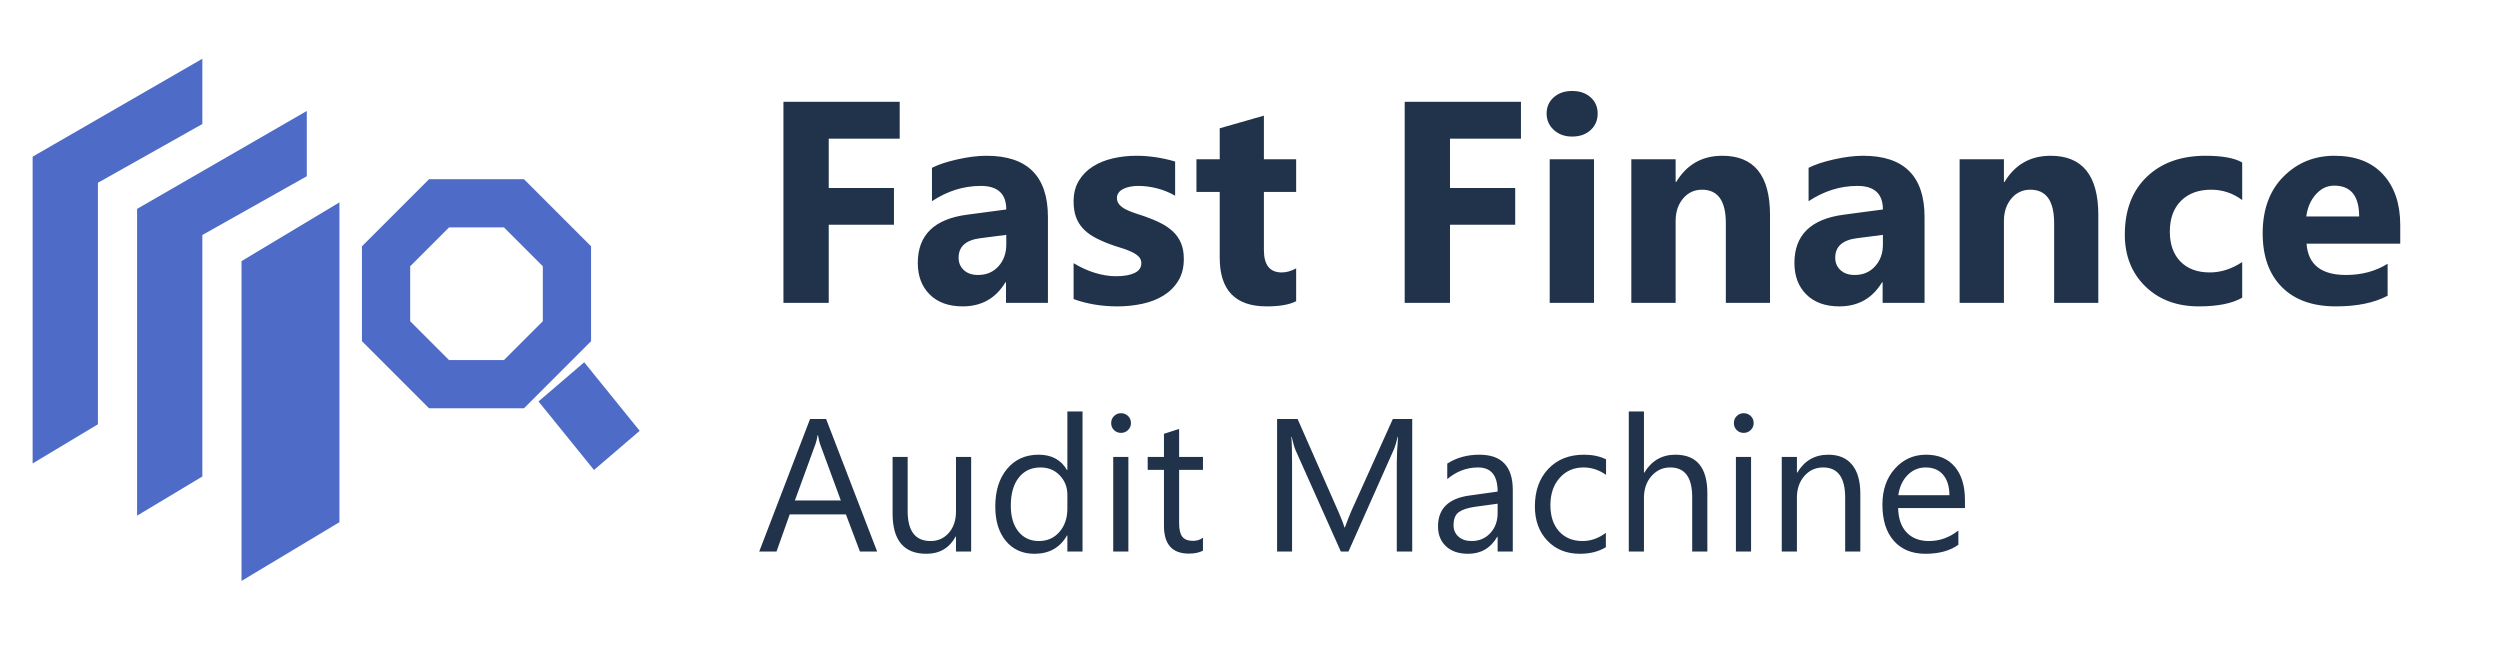
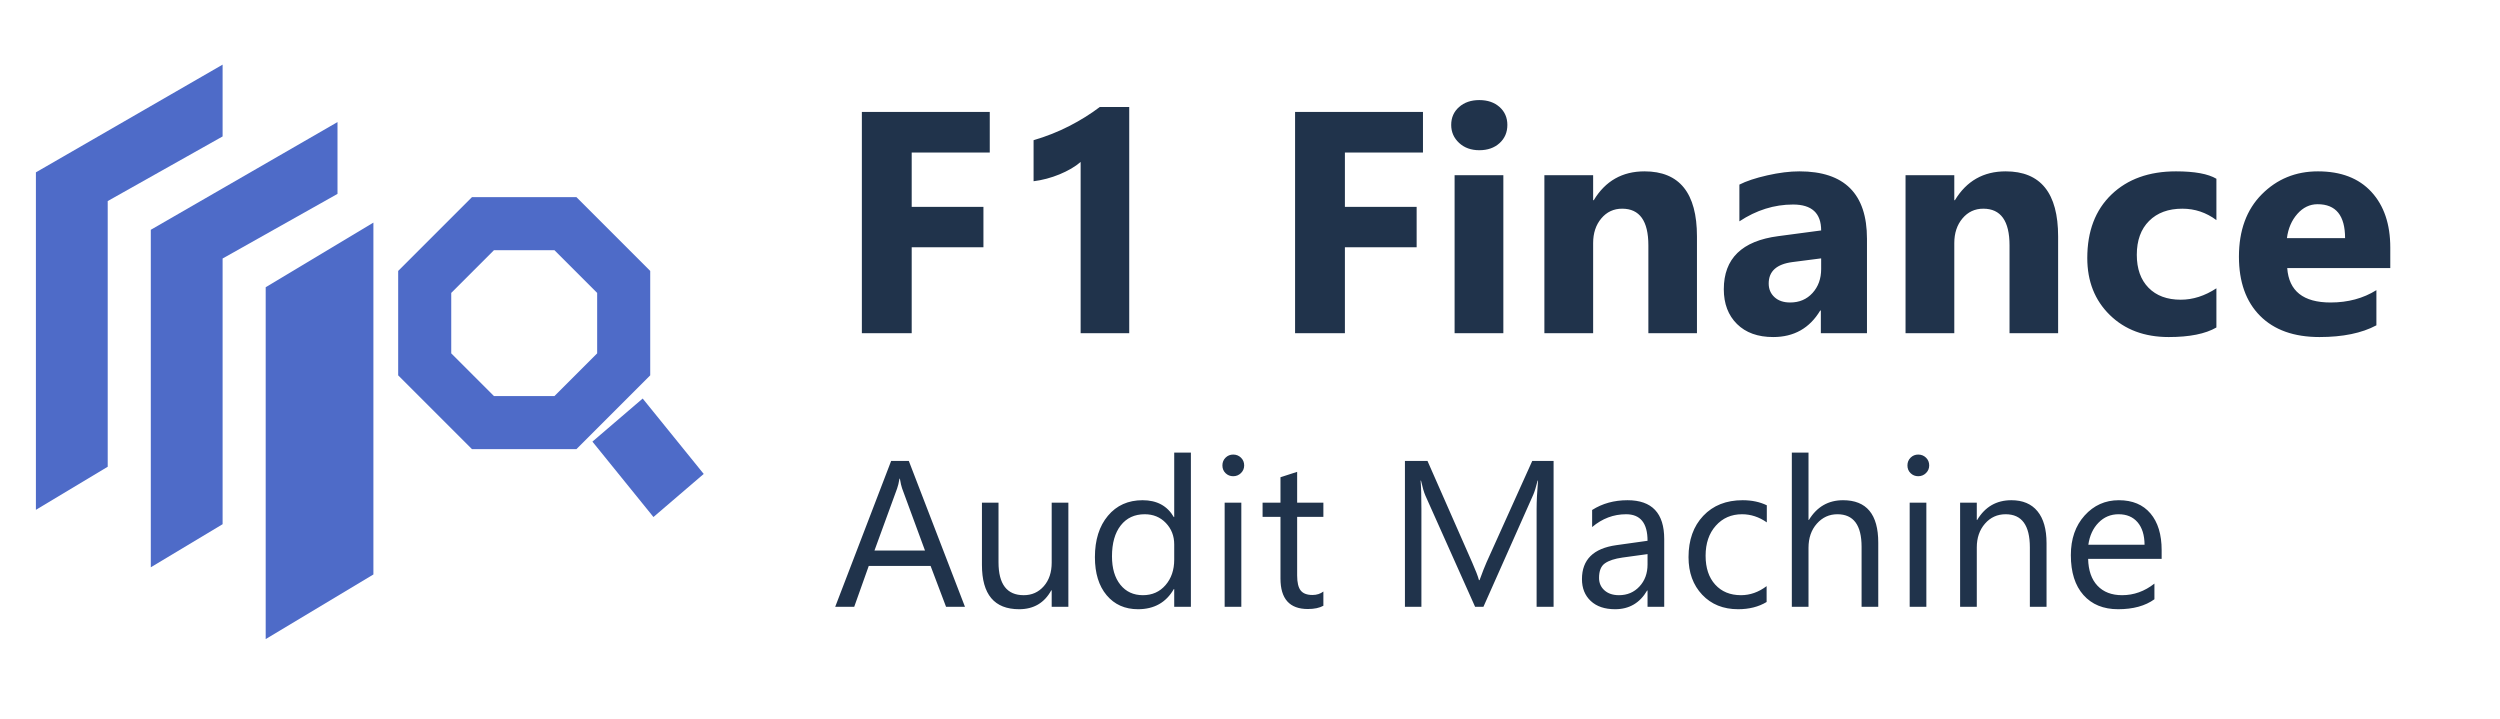
- <svg xmlns="http://www.w3.org/2000/svg" viewBox="0 0 383 100" role="img" aria-label="Fast Finance Audit Machine">
+ <svg xmlns="http://www.w3.org/2000/svg" viewBox="0 0 348.15 100" role="img" aria-label="F1 Finance Audit Machine">
  <path fill="#4E6BC8" d="M 5.00 24.00 L 31.00 9.00 L 31.00 19.00 L 15.00 28.00 L 15.00 65.00 L 5.00 71.00 Z" />
  <path fill="#4E6BC8" d="M 21.00 32.00 L 47.00 17.00 L 47.00 27.00 L 31.00 36.00 L 31.00 73.00 L 21.00 79.00 Z" />
  <path fill="#4E6BC8" d="M 37.00 40.00 L 52.00 31.00 L 52.00 80.00 L 37.00 89.00 Z" />
  <path fill="#4E6BC8" fill-rule="evenodd" d="M 90.55 52.27 L 80.27 62.55 L 65.73 62.55 L 55.45 52.27 L 55.45 37.73 L 65.73 27.45 L 80.27 27.45 L 90.55 37.73 Z M 83.16 49.21 L 77.21 55.16 L 68.79 55.16 L 62.84 49.21 L 62.84 40.79 L 68.79 34.84 L 77.21 34.84 L 83.16 40.79 Z" />
  <path fill="#4E6BC8" d="M 82.50 61.50 L 89.50 55.50 L 98.00 66.00 L 91.00 72.00 Z" />
-   <path fill="#20334B" d="M 137.834 21.242 L 126.963 21.242 L 126.963 28.804 L 136.953 28.804 L 136.953 34.433 L 126.963 34.433 L 126.963 46.4 L 120.023 46.4 L 120.023 15.591 L 137.834 15.591 L 137.834 21.242 Z M 160.543 46.4 L 154.119 46.4 L 154.119 43.242 L 154.033 43.242 C 152.558 45.705 150.374 46.937 147.48 46.937 C 145.346 46.937 143.667 46.332 142.442 45.122 C 141.218 43.911 140.605 42.296 140.605 40.277 C 140.605 36.009 143.133 33.545 148.189 32.886 L 154.162 32.091 C 154.162 29.685 152.859 28.482 150.252 28.482 C 147.631 28.482 145.139 29.263 142.775 30.824 L 142.775 25.711 C 143.721 25.224 145.013 24.794 146.653 24.421 C 148.293 24.049 149.786 23.863 151.133 23.863 C 157.406 23.863 160.543 26.992 160.543 33.252 L 160.543 46.4 Z M 154.162 37.462 L 154.162 35.98 L 150.166 36.496 C 147.96 36.782 146.857 37.778 146.857 39.482 C 146.857 40.255 147.126 40.889 147.663 41.383 C 148.2 41.878 148.927 42.125 149.844 42.125 C 151.118 42.125 152.157 41.684 152.959 40.803 C 153.761 39.922 154.162 38.809 154.162 37.462 Z M 164.475 45.82 L 164.475 40.32 C 165.592 40.993 166.705 41.494 167.815 41.824 C 168.925 42.153 169.975 42.318 170.963 42.318 C 172.166 42.318 173.115 42.153 173.81 41.824 C 174.504 41.494 174.852 40.993 174.852 40.32 C 174.852 39.89 174.694 39.532 174.379 39.246 C 174.064 38.959 173.659 38.709 173.165 38.494 C 172.671 38.279 172.13 38.086 171.543 37.914 C 170.956 37.742 170.39 37.548 169.846 37.334 C 168.972 37.004 168.202 36.65 167.536 36.27 C 166.87 35.891 166.312 35.45 165.86 34.949 C 165.409 34.448 165.065 33.867 164.829 33.209 C 164.593 32.55 164.475 31.769 164.475 30.867 C 164.475 29.635 164.743 28.575 165.28 27.687 C 165.817 26.799 166.534 26.072 167.429 25.506 C 168.324 24.941 169.348 24.525 170.501 24.26 C 171.654 23.995 172.854 23.863 174.1 23.863 C 175.074 23.863 176.062 23.938 177.064 24.088 C 178.067 24.239 179.055 24.457 180.029 24.744 L 180.029 29.986 C 179.17 29.485 178.25 29.109 177.269 28.858 C 176.287 28.607 175.324 28.482 174.379 28.482 C 173.935 28.482 173.516 28.521 173.122 28.6 C 172.728 28.679 172.381 28.794 172.08 28.944 C 171.779 29.094 171.543 29.288 171.371 29.524 C 171.199 29.76 171.113 30.029 171.113 30.33 C 171.113 30.731 171.242 31.074 171.5 31.361 C 171.758 31.647 172.094 31.894 172.51 32.102 C 172.925 32.31 173.387 32.496 173.896 32.661 C 174.404 32.825 174.909 32.994 175.41 33.166 C 176.312 33.481 177.129 33.824 177.859 34.197 C 178.59 34.569 179.216 35.006 179.739 35.507 C 180.262 36.009 180.663 36.596 180.942 37.269 C 181.222 37.942 181.361 38.744 181.361 39.675 C 181.361 40.979 181.078 42.092 180.513 43.016 C 179.947 43.94 179.195 44.692 178.257 45.272 C 177.319 45.852 176.237 46.275 175.013 46.54 C 173.788 46.805 172.517 46.937 171.199 46.937 C 168.779 46.937 166.537 46.565 164.475 45.82 Z M 198.57 46.142 C 197.568 46.672 196.057 46.937 194.037 46.937 C 189.253 46.937 186.861 44.452 186.861 39.482 L 186.861 29.406 L 183.295 29.406 L 183.295 24.4 L 186.861 24.4 L 186.861 19.652 L 193.629 17.718 L 193.629 24.4 L 198.57 24.4 L 198.57 29.406 L 193.629 29.406 L 193.629 38.3 C 193.629 40.592 194.538 41.738 196.357 41.738 C 197.074 41.738 197.811 41.53 198.57 41.115 L 198.57 46.142 Z M 233.01 21.242 L 222.139 21.242 L 222.139 28.804 L 232.129 28.804 L 232.129 34.433 L 222.139 34.433 L 222.139 46.4 L 215.199 46.4 L 215.199 15.591 L 233.01 15.591 L 233.01 21.242 Z M 240.852 20.92 C 239.706 20.92 238.768 20.579 238.037 19.899 C 237.307 19.219 236.941 18.384 236.941 17.396 C 236.941 16.379 237.307 15.548 238.037 14.904 C 238.768 14.259 239.706 13.937 240.852 13.937 C 242.012 13.937 242.953 14.259 243.677 14.904 C 244.4 15.548 244.762 16.379 244.762 17.396 C 244.762 18.427 244.4 19.272 243.677 19.931 C 242.953 20.59 242.012 20.92 240.852 20.92 Z M 244.203 46.4 L 237.414 46.4 L 237.414 24.4 L 244.203 24.4 L 244.203 46.4 Z M 271.166 46.4 L 264.398 46.4 L 264.398 34.175 C 264.398 30.767 263.181 29.062 260.746 29.062 C 259.572 29.062 258.605 29.513 257.846 30.416 C 257.087 31.318 256.707 32.464 256.707 33.853 L 256.707 46.4 L 249.918 46.4 L 249.918 24.4 L 256.707 24.4 L 256.707 27.88 L 256.793 27.88 C 258.411 25.202 260.768 23.863 263.861 23.863 C 268.731 23.863 271.166 26.885 271.166 32.929 L 271.166 46.4 Z M 294.842 46.4 L 288.418 46.4 L 288.418 43.242 L 288.332 43.242 C 286.857 45.705 284.673 46.937 281.779 46.937 C 279.645 46.937 277.966 46.332 276.741 45.122 C 275.517 43.911 274.904 42.296 274.904 40.277 C 274.904 36.009 277.432 33.545 282.488 32.886 L 288.461 32.091 C 288.461 29.685 287.158 28.482 284.551 28.482 C 281.93 28.482 279.438 29.263 277.074 30.824 L 277.074 25.711 C 278.02 25.224 279.312 24.794 280.952 24.421 C 282.592 24.049 284.085 23.863 285.432 23.863 C 291.705 23.863 294.842 26.992 294.842 33.252 L 294.842 46.4 Z M 288.461 37.462 L 288.461 35.98 L 284.465 36.496 C 282.259 36.782 281.156 37.778 281.156 39.482 C 281.156 40.255 281.425 40.889 281.962 41.383 C 282.499 41.878 283.226 42.125 284.143 42.125 C 285.417 42.125 286.456 41.684 287.258 40.803 C 288.06 39.922 288.461 38.809 288.461 37.462 Z M 321.461 46.4 L 314.693 46.4 L 314.693 34.175 C 314.693 30.767 313.476 29.062 311.041 29.062 C 309.867 29.062 308.9 29.513 308.141 30.416 C 307.382 31.318 307.002 32.464 307.002 33.853 L 307.002 46.4 L 300.213 46.4 L 300.213 24.4 L 307.002 24.4 L 307.002 27.88 L 307.088 27.88 C 308.706 25.202 311.062 23.863 314.156 23.863 C 319.026 23.863 321.461 26.885 321.461 32.929 L 321.461 46.4 Z M 343.504 45.605 C 341.971 46.493 339.758 46.937 336.865 46.937 C 333.485 46.937 330.749 45.913 328.658 43.865 C 326.567 41.817 325.521 39.174 325.521 35.937 C 325.521 32.199 326.642 29.252 328.884 27.096 C 331.125 24.941 334.122 23.863 337.875 23.863 C 340.467 23.863 342.344 24.207 343.504 24.894 L 343.504 30.652 C 342.086 29.592 340.503 29.062 338.756 29.062 C 336.808 29.062 335.265 29.631 334.126 30.77 C 332.987 31.909 332.418 33.481 332.418 35.486 C 332.418 37.434 332.962 38.963 334.051 40.073 C 335.139 41.183 336.636 41.738 338.541 41.738 C 340.231 41.738 341.885 41.208 343.504 40.148 L 343.504 45.605 Z M 367.717 37.334 L 353.365 37.334 C 353.594 40.528 355.607 42.125 359.402 42.125 C 361.823 42.125 363.95 41.552 365.783 40.406 L 365.783 45.304 C 363.749 46.393 361.107 46.937 357.855 46.937 C 354.303 46.937 351.546 45.952 349.584 43.983 C 347.622 42.014 346.641 39.267 346.641 35.744 C 346.641 32.091 347.701 29.198 349.82 27.064 C 351.94 24.93 354.547 23.863 357.641 23.863 C 360.849 23.863 363.33 24.815 365.085 26.72 C 366.84 28.625 367.717 31.211 367.717 34.476 L 367.717 37.334 Z M 361.422 33.166 C 361.422 30.015 360.147 28.439 357.598 28.439 C 356.509 28.439 355.567 28.89 354.772 29.793 C 353.978 30.695 353.494 31.819 353.322 33.166 L 361.422 33.166 Z" />
+   <path fill="#20334B" d="M 137.834 21.242 L 126.963 21.242 L 126.963 28.804 L 136.953 28.804 L 136.953 34.433 L 126.963 34.433 L 126.963 46.4 L 120.023 46.4 L 120.023 15.591 L 137.834 15.591 L 137.834 21.242 Z M 157.256 14.904 L 157.256 46.4 L 150.489 46.4 L 150.489 22.552 Q 149.93 23.046 149.167 23.487 Q 148.405 23.927 147.545 24.282 Q 146.686 24.636 145.762 24.883 Q 144.838 25.13 143.936 25.238 L 143.936 19.523 Q 146.578 18.749 148.92 17.546 Q 151.262 16.343 153.153 14.904 L 157.256 14.904 Z M 198.163 21.242 L 187.291 21.242 L 187.291 28.804 L 197.282 28.804 L 197.282 34.433 L 187.291 34.433 L 187.291 46.4 L 180.352 46.4 L 180.352 15.591 L 198.163 15.591 L 198.163 21.242 Z M 206.004 20.919 Q 204.286 20.919 203.19 19.899 Q 202.094 18.878 202.094 17.396 Q 202.094 15.871 203.19 14.904 Q 204.286 13.937 206.004 13.937 Q 207.745 13.937 208.83 14.904 Q 209.915 15.871 209.915 17.396 Q 209.915 18.943 208.83 19.931 Q 207.745 20.919 206.004 20.919 Z M 209.356 46.4 L 202.567 46.4 L 202.567 24.4 L 209.356 24.4 L 209.356 46.4 Z M 236.319 46.4 L 229.552 46.4 L 229.552 34.175 Q 229.552 29.062 225.899 29.062 Q 224.137 29.062 222.999 30.416 Q 221.86 31.769 221.86 33.853 L 221.86 46.4 L 215.071 46.4 L 215.071 24.4 L 221.86 24.4 L 221.86 27.88 L 221.946 27.88 Q 224.374 23.863 229.014 23.863 Q 236.319 23.863 236.319 32.929 L 236.319 46.4 Z M 259.995 46.4 L 253.571 46.4 L 253.571 43.242 L 253.485 43.242 Q 251.272 46.937 246.932 46.937 Q 243.731 46.937 241.894 45.122 Q 240.057 43.306 240.057 40.277 Q 240.057 33.875 247.641 32.886 L 253.614 32.091 Q 253.614 28.482 249.704 28.482 Q 245.772 28.482 242.227 30.824 L 242.227 25.71 Q 243.645 24.98 246.105 24.421 Q 248.565 23.863 250.585 23.863 Q 259.995 23.863 259.995 33.251 L 259.995 46.4 Z M 253.614 37.462 L 253.614 35.98 L 249.618 36.496 Q 246.309 36.925 246.309 39.482 Q 246.309 40.642 247.115 41.383 Q 247.921 42.125 249.296 42.125 Q 251.208 42.125 252.411 40.803 Q 253.614 39.482 253.614 37.462 Z M 286.614 46.4 L 279.847 46.4 L 279.847 34.175 Q 279.847 29.062 276.194 29.062 Q 274.433 29.062 273.294 30.416 Q 272.155 31.769 272.155 33.853 L 272.155 46.4 L 265.366 46.4 L 265.366 24.4 L 272.155 24.4 L 272.155 27.88 L 272.241 27.88 Q 274.669 23.863 279.31 23.863 Q 286.614 23.863 286.614 32.929 L 286.614 46.4 Z M 308.657 45.605 Q 306.359 46.937 302.019 46.937 Q 296.948 46.937 293.812 43.865 Q 290.675 40.793 290.675 35.937 Q 290.675 30.33 294.037 27.096 Q 297.4 23.863 303.029 23.863 Q 306.917 23.863 308.657 24.894 L 308.657 30.652 Q 306.531 29.062 303.909 29.062 Q 300.988 29.062 299.28 30.77 Q 297.571 32.478 297.571 35.486 Q 297.571 38.408 299.204 40.073 Q 300.837 41.738 303.695 41.738 Q 306.23 41.738 308.657 40.148 L 308.657 45.605 Z M 332.871 37.334 L 318.519 37.334 Q 318.863 42.125 324.556 42.125 Q 328.187 42.125 330.937 40.406 L 330.937 45.304 Q 327.886 46.937 323.009 46.937 Q 317.681 46.937 314.738 43.983 Q 311.794 41.029 311.794 35.744 Q 311.794 30.265 314.974 27.064 Q 318.154 23.863 322.794 23.863 Q 327.607 23.863 330.239 26.72 Q 332.871 29.578 332.871 34.476 L 332.871 37.334 Z M 326.576 33.166 Q 326.576 28.439 322.751 28.439 Q 321.119 28.439 319.926 29.792 Q 318.734 31.146 318.476 33.166 L 326.576 33.166 Z" />
  <path fill="#20334B" d="M 134.38 84.5 L 131.746 84.5 L 129.594 78.808 L 120.984 78.808 L 118.959 84.5 L 116.312 84.5 L 124.1 64.194 L 126.563 64.194 L 134.38 84.5 Z M 128.815 76.669 L 125.629 68.018 C 125.525 67.734 125.421 67.281 125.317 66.658 L 125.261 66.658 C 125.166 67.234 125.058 67.687 124.935 68.018 L 121.777 76.669 L 128.815 76.669 Z M 148.781 84.5 L 146.458 84.5 L 146.458 82.206 L 146.402 82.206 C 145.439 83.962 143.947 84.84 141.927 84.84 C 138.472 84.84 136.745 82.782 136.745 78.666 L 136.745 70 L 139.053 70 L 139.053 78.298 C 139.053 81.356 140.223 82.886 142.564 82.886 C 143.697 82.886 144.629 82.468 145.361 81.633 C 146.093 80.797 146.458 79.704 146.458 78.354 L 146.458 70 L 148.781 70 L 148.781 84.5 Z M 165.844 84.5 L 163.521 84.5 L 163.521 82.036 L 163.465 82.036 C 162.389 83.905 160.727 84.84 158.48 84.84 C 156.659 84.84 155.202 84.191 154.112 82.893 C 153.022 81.595 152.477 79.827 152.477 77.59 C 152.477 75.192 153.081 73.271 154.289 71.827 C 155.497 70.382 157.107 69.66 159.118 69.66 C 161.11 69.66 162.559 70.444 163.465 72.011 L 163.521 72.011 L 163.521 63.033 L 165.844 63.033 L 165.844 84.5 Z M 163.521 77.944 L 163.521 75.806 C 163.521 74.635 163.134 73.644 162.36 72.832 C 161.586 72.02 160.604 71.614 159.415 71.614 C 157.999 71.614 156.885 72.133 156.073 73.172 C 155.261 74.21 154.855 75.645 154.855 77.477 C 154.855 79.147 155.245 80.467 156.024 81.434 C 156.802 82.402 157.848 82.886 159.16 82.886 C 160.453 82.886 161.504 82.418 162.311 81.484 C 163.118 80.549 163.521 79.369 163.521 77.944 Z M 171.734 66.318 C 171.319 66.318 170.965 66.177 170.672 65.894 C 170.38 65.61 170.233 65.252 170.233 64.817 C 170.233 64.383 170.38 64.022 170.672 63.734 C 170.965 63.446 171.319 63.302 171.734 63.302 C 172.159 63.302 172.52 63.446 172.818 63.734 C 173.115 64.022 173.264 64.383 173.264 64.817 C 173.264 65.233 173.115 65.587 172.818 65.879 C 172.52 66.172 172.159 66.318 171.734 66.318 Z M 172.867 84.5 L 170.545 84.5 L 170.545 70 L 172.867 70 L 172.867 84.5 Z M 184.294 84.358 C 183.747 84.66 183.025 84.812 182.128 84.812 C 179.589 84.812 178.319 83.396 178.319 80.563 L 178.319 71.982 L 175.827 71.982 L 175.827 70 L 178.319 70 L 178.319 66.46 L 180.641 65.709 L 180.641 70 L 184.294 70 L 184.294 71.982 L 180.641 71.982 L 180.641 80.153 C 180.641 81.125 180.806 81.819 181.137 82.234 C 181.467 82.65 182.015 82.857 182.779 82.857 C 183.365 82.857 183.87 82.697 184.294 82.376 L 184.294 84.358 Z M 216.353 84.5 L 213.988 84.5 L 213.988 70.878 C 213.988 69.802 214.054 68.485 214.187 66.927 L 214.13 66.927 C 213.903 67.843 213.7 68.499 213.521 68.896 L 206.583 84.5 L 205.421 84.5 L 198.497 69.009 C 198.299 68.556 198.096 67.862 197.888 66.927 L 197.832 66.927 C 197.907 67.739 197.945 69.065 197.945 70.906 L 197.945 84.5 L 195.651 84.5 L 195.651 64.194 L 198.794 64.194 L 205.025 78.354 C 205.506 79.44 205.818 80.252 205.959 80.79 L 206.044 80.79 C 206.45 79.676 206.776 78.845 207.021 78.298 L 213.379 64.194 L 216.353 64.194 L 216.353 84.5 Z M 231.759 84.5 L 229.437 84.5 L 229.437 82.234 L 229.38 82.234 C 228.37 83.971 226.883 84.84 224.92 84.84 C 223.476 84.84 222.345 84.458 221.529 83.693 C 220.712 82.928 220.304 81.913 220.304 80.648 C 220.304 77.939 221.899 76.363 225.09 75.919 L 229.437 75.31 C 229.437 72.846 228.441 71.614 226.449 71.614 C 224.703 71.614 223.126 72.209 221.72 73.398 L 221.72 71.02 C 223.145 70.113 224.788 69.66 226.647 69.66 C 230.055 69.66 231.759 71.463 231.759 75.069 L 231.759 84.5 Z M 229.437 77.165 L 225.939 77.646 C 224.863 77.798 224.051 78.064 223.504 78.447 C 222.956 78.829 222.683 79.506 222.683 80.479 C 222.683 81.187 222.935 81.765 223.44 82.213 C 223.945 82.662 224.618 82.886 225.458 82.886 C 226.61 82.886 227.561 82.482 228.311 81.675 C 229.062 80.868 229.437 79.846 229.437 78.609 L 229.437 77.165 Z M 246.019 83.834 C 244.905 84.505 243.583 84.84 242.054 84.84 C 239.986 84.84 238.318 84.167 237.048 82.822 C 235.778 81.477 235.144 79.733 235.144 77.59 C 235.144 75.201 235.828 73.283 237.197 71.834 C 238.566 70.385 240.392 69.66 242.677 69.66 C 243.951 69.66 245.075 69.896 246.047 70.368 L 246.047 72.747 C 244.971 71.992 243.819 71.614 242.592 71.614 C 241.11 71.614 239.894 72.145 238.946 73.207 C 237.997 74.269 237.522 75.664 237.522 77.392 C 237.522 79.091 237.969 80.431 238.861 81.413 C 239.753 82.395 240.949 82.886 242.45 82.886 C 243.715 82.886 244.905 82.466 246.019 81.625 L 246.019 83.834 Z M 261.566 84.5 L 259.244 84.5 L 259.244 76.146 C 259.244 73.125 258.121 71.614 255.874 71.614 C 254.741 71.614 253.788 72.051 253.014 72.924 C 252.24 73.797 251.853 74.918 251.853 76.287 L 251.853 84.5 L 249.53 84.5 L 249.53 63.033 L 251.853 63.033 L 251.853 72.407 L 251.909 72.407 C 253.023 70.576 254.609 69.66 256.667 69.66 C 259.933 69.66 261.566 71.628 261.566 75.565 L 261.566 84.5 Z M 267.131 66.318 C 266.716 66.318 266.362 66.177 266.069 65.894 C 265.777 65.61 265.63 65.252 265.63 64.817 C 265.63 64.383 265.777 64.022 266.069 63.734 C 266.362 63.446 266.716 63.302 267.131 63.302 C 267.556 63.302 267.917 63.446 268.215 63.734 C 268.512 64.022 268.661 64.383 268.661 64.817 C 268.661 65.233 268.512 65.587 268.215 65.879 C 267.917 66.172 267.556 66.318 267.131 66.318 Z M 268.264 84.5 L 265.942 84.5 L 265.942 70 L 268.264 70 L 268.264 84.5 Z M 285.001 84.5 L 282.679 84.5 L 282.679 76.23 C 282.679 73.153 281.556 71.614 279.309 71.614 C 278.148 71.614 277.187 72.051 276.427 72.924 C 275.668 73.797 275.288 74.899 275.288 76.23 L 275.288 84.5 L 272.965 84.5 L 272.965 70 L 275.288 70 L 275.288 72.407 L 275.344 72.407 C 276.439 70.576 278.025 69.66 280.102 69.66 C 281.688 69.66 282.901 70.172 283.741 71.197 C 284.581 72.221 285.001 73.701 285.001 75.636 L 285.001 84.5 Z M 301.031 77.831 L 290.793 77.831 C 290.831 79.445 291.265 80.691 292.096 81.569 C 292.926 82.447 294.069 82.886 295.522 82.886 C 297.156 82.886 298.657 82.348 300.025 81.271 L 300.025 83.452 C 298.751 84.377 297.066 84.84 294.97 84.84 C 292.922 84.84 291.312 84.181 290.142 82.865 C 288.971 81.548 288.386 79.695 288.386 77.307 C 288.386 75.05 289.025 73.212 290.304 71.791 C 291.584 70.371 293.172 69.66 295.069 69.66 C 296.967 69.66 298.435 70.274 299.473 71.501 C 300.512 72.728 301.031 74.432 301.031 76.613 L 301.031 77.831 Z M 298.652 75.862 C 298.642 74.522 298.319 73.479 297.682 72.733 C 297.045 71.987 296.16 71.614 295.027 71.614 C 293.932 71.614 293.002 72.006 292.237 72.79 C 291.473 73.573 291.001 74.597 290.821 75.862 L 298.652 75.862 Z" />
</svg>
